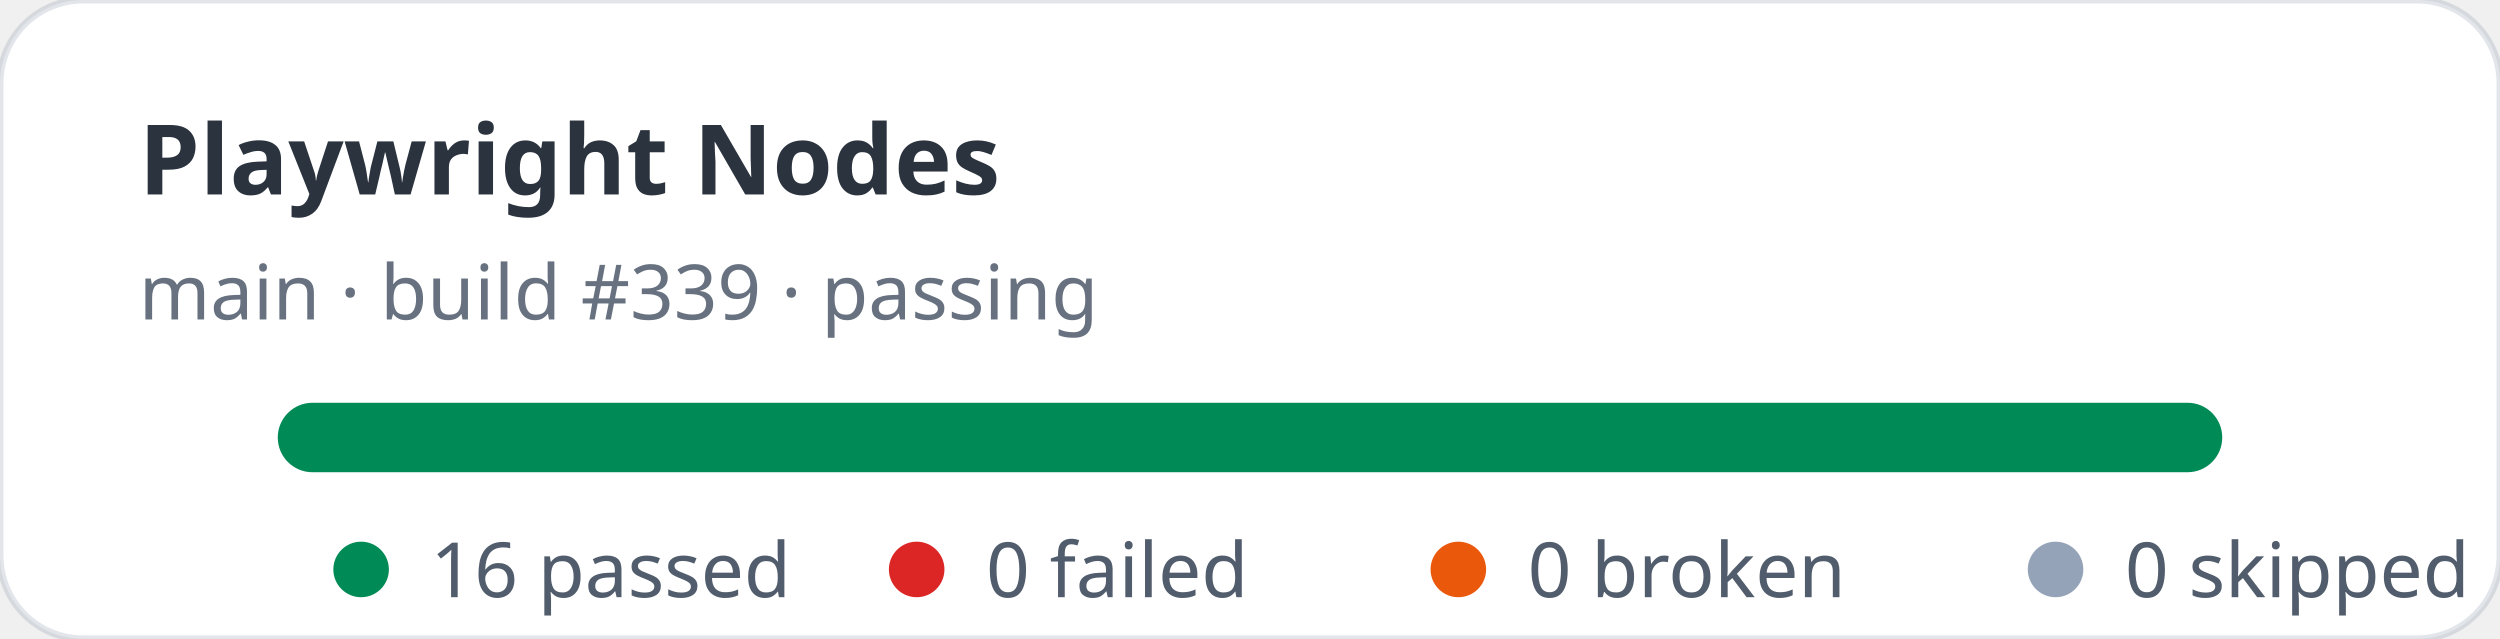
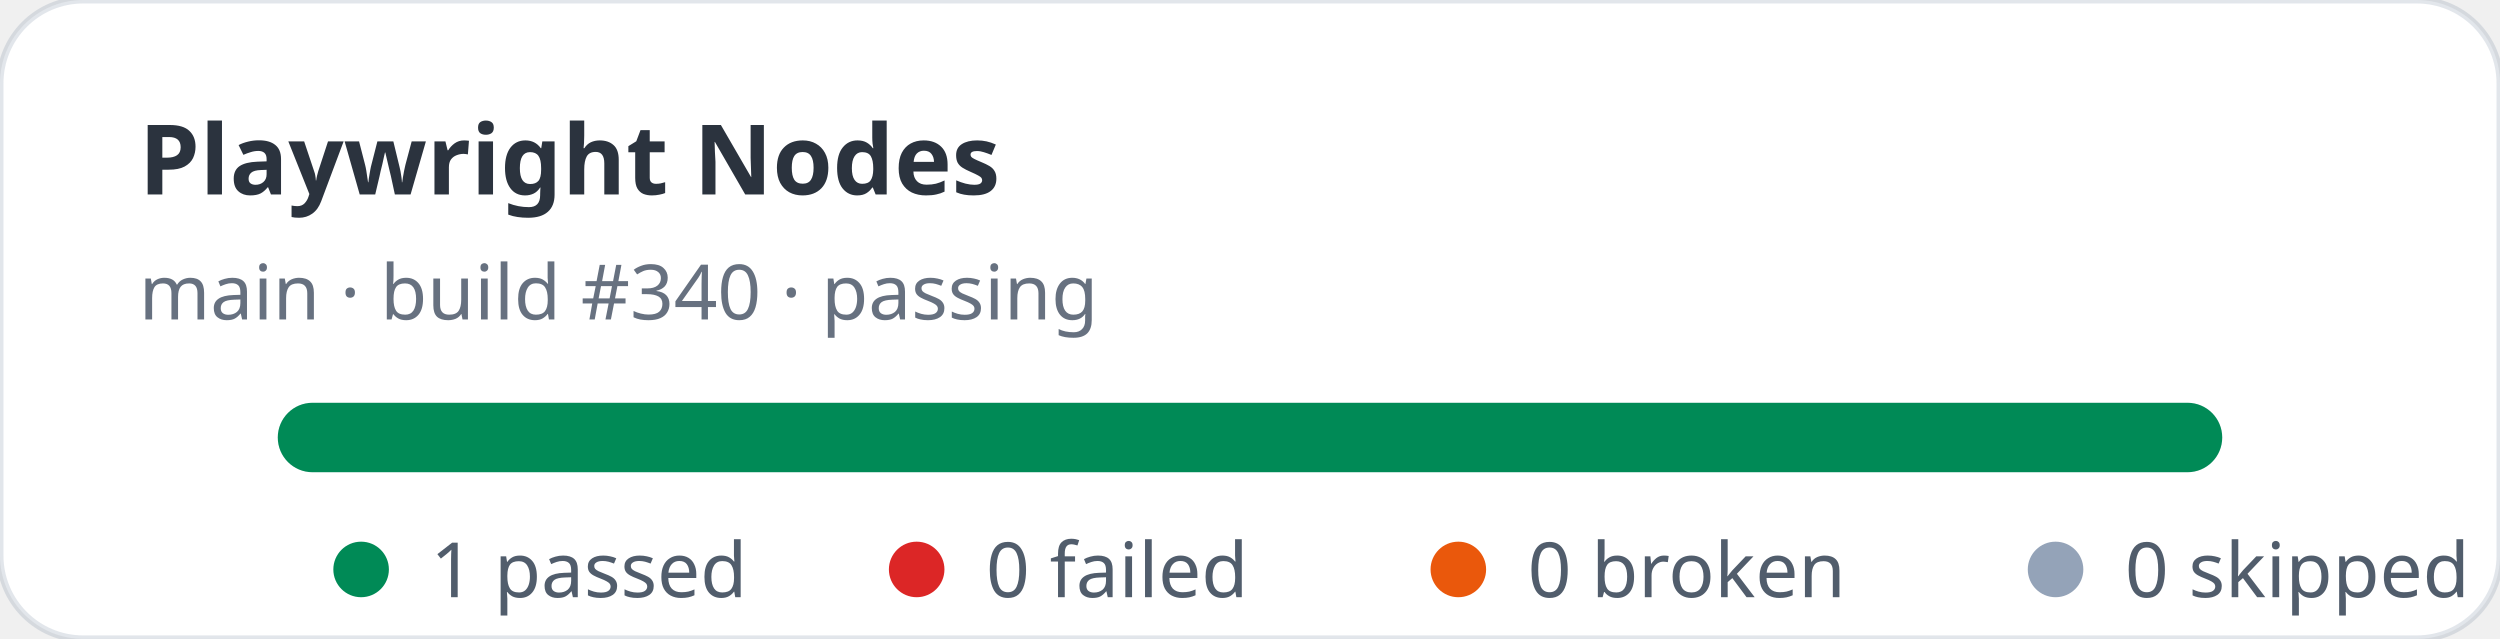
- <svg xmlns="http://www.w3.org/2000/svg" width="360" height="92" viewBox="0 0 360 92" role="img" aria-label="Playwright Nodes stats: 16 passed, 0 failed">
+ <svg xmlns="http://www.w3.org/2000/svg" width="360" height="92" viewBox="0 0 360 92" role="img" aria-label="Playwright Nodes stats: 1 passed, 0 failed">
  <rect width="360" height="92" rx="12" fill="#ffffff" stroke="rgba(11,48,86,0.12)" />
  <text x="20" y="28" fill="rgba(1,10,24,0.83)" font-family="ui-sans-serif,system-ui,sans-serif" font-size="14" font-weight="700">Playwright Nodes</text>
-   <text x="20" y="46" fill="rgba(2,19,44,0.6)" font-family="ui-sans-serif,system-ui,sans-serif" font-size="11">main · build #339 · passing</text>
+   <text x="20" y="46" fill="rgba(2,19,44,0.6)" font-family="ui-sans-serif,system-ui,sans-serif" font-size="11">main · build #340 · passing</text>
  <rect x="40" y="58" width="280" height="10" rx="5" fill="#e2e8f0" />
  <rect x="40" y="58" width="280" height="10" rx="5" fill="#008a56" />
  <g font-family="ui-sans-serif,system-ui,sans-serif" font-size="11" fill="rgba(1,18,40,0.68)">
    <circle cx="52" cy="82" r="4" fill="#008a56" />
-     <text x="62" y="86">16 passed</text>
+     <text x="62" y="86">1 passed</text>
    <circle cx="132" cy="82" r="4" fill="#dc2626" />
    <text x="142" y="86">0 failed</text>
    <circle cx="210" cy="82" r="4" fill="#ea580c" />
    <text x="220" y="86">0 broken</text>
    <circle cx="296" cy="82" r="4" fill="#94a3b8" />
    <text x="306" y="86">0 skipped</text>
  </g>
</svg>
